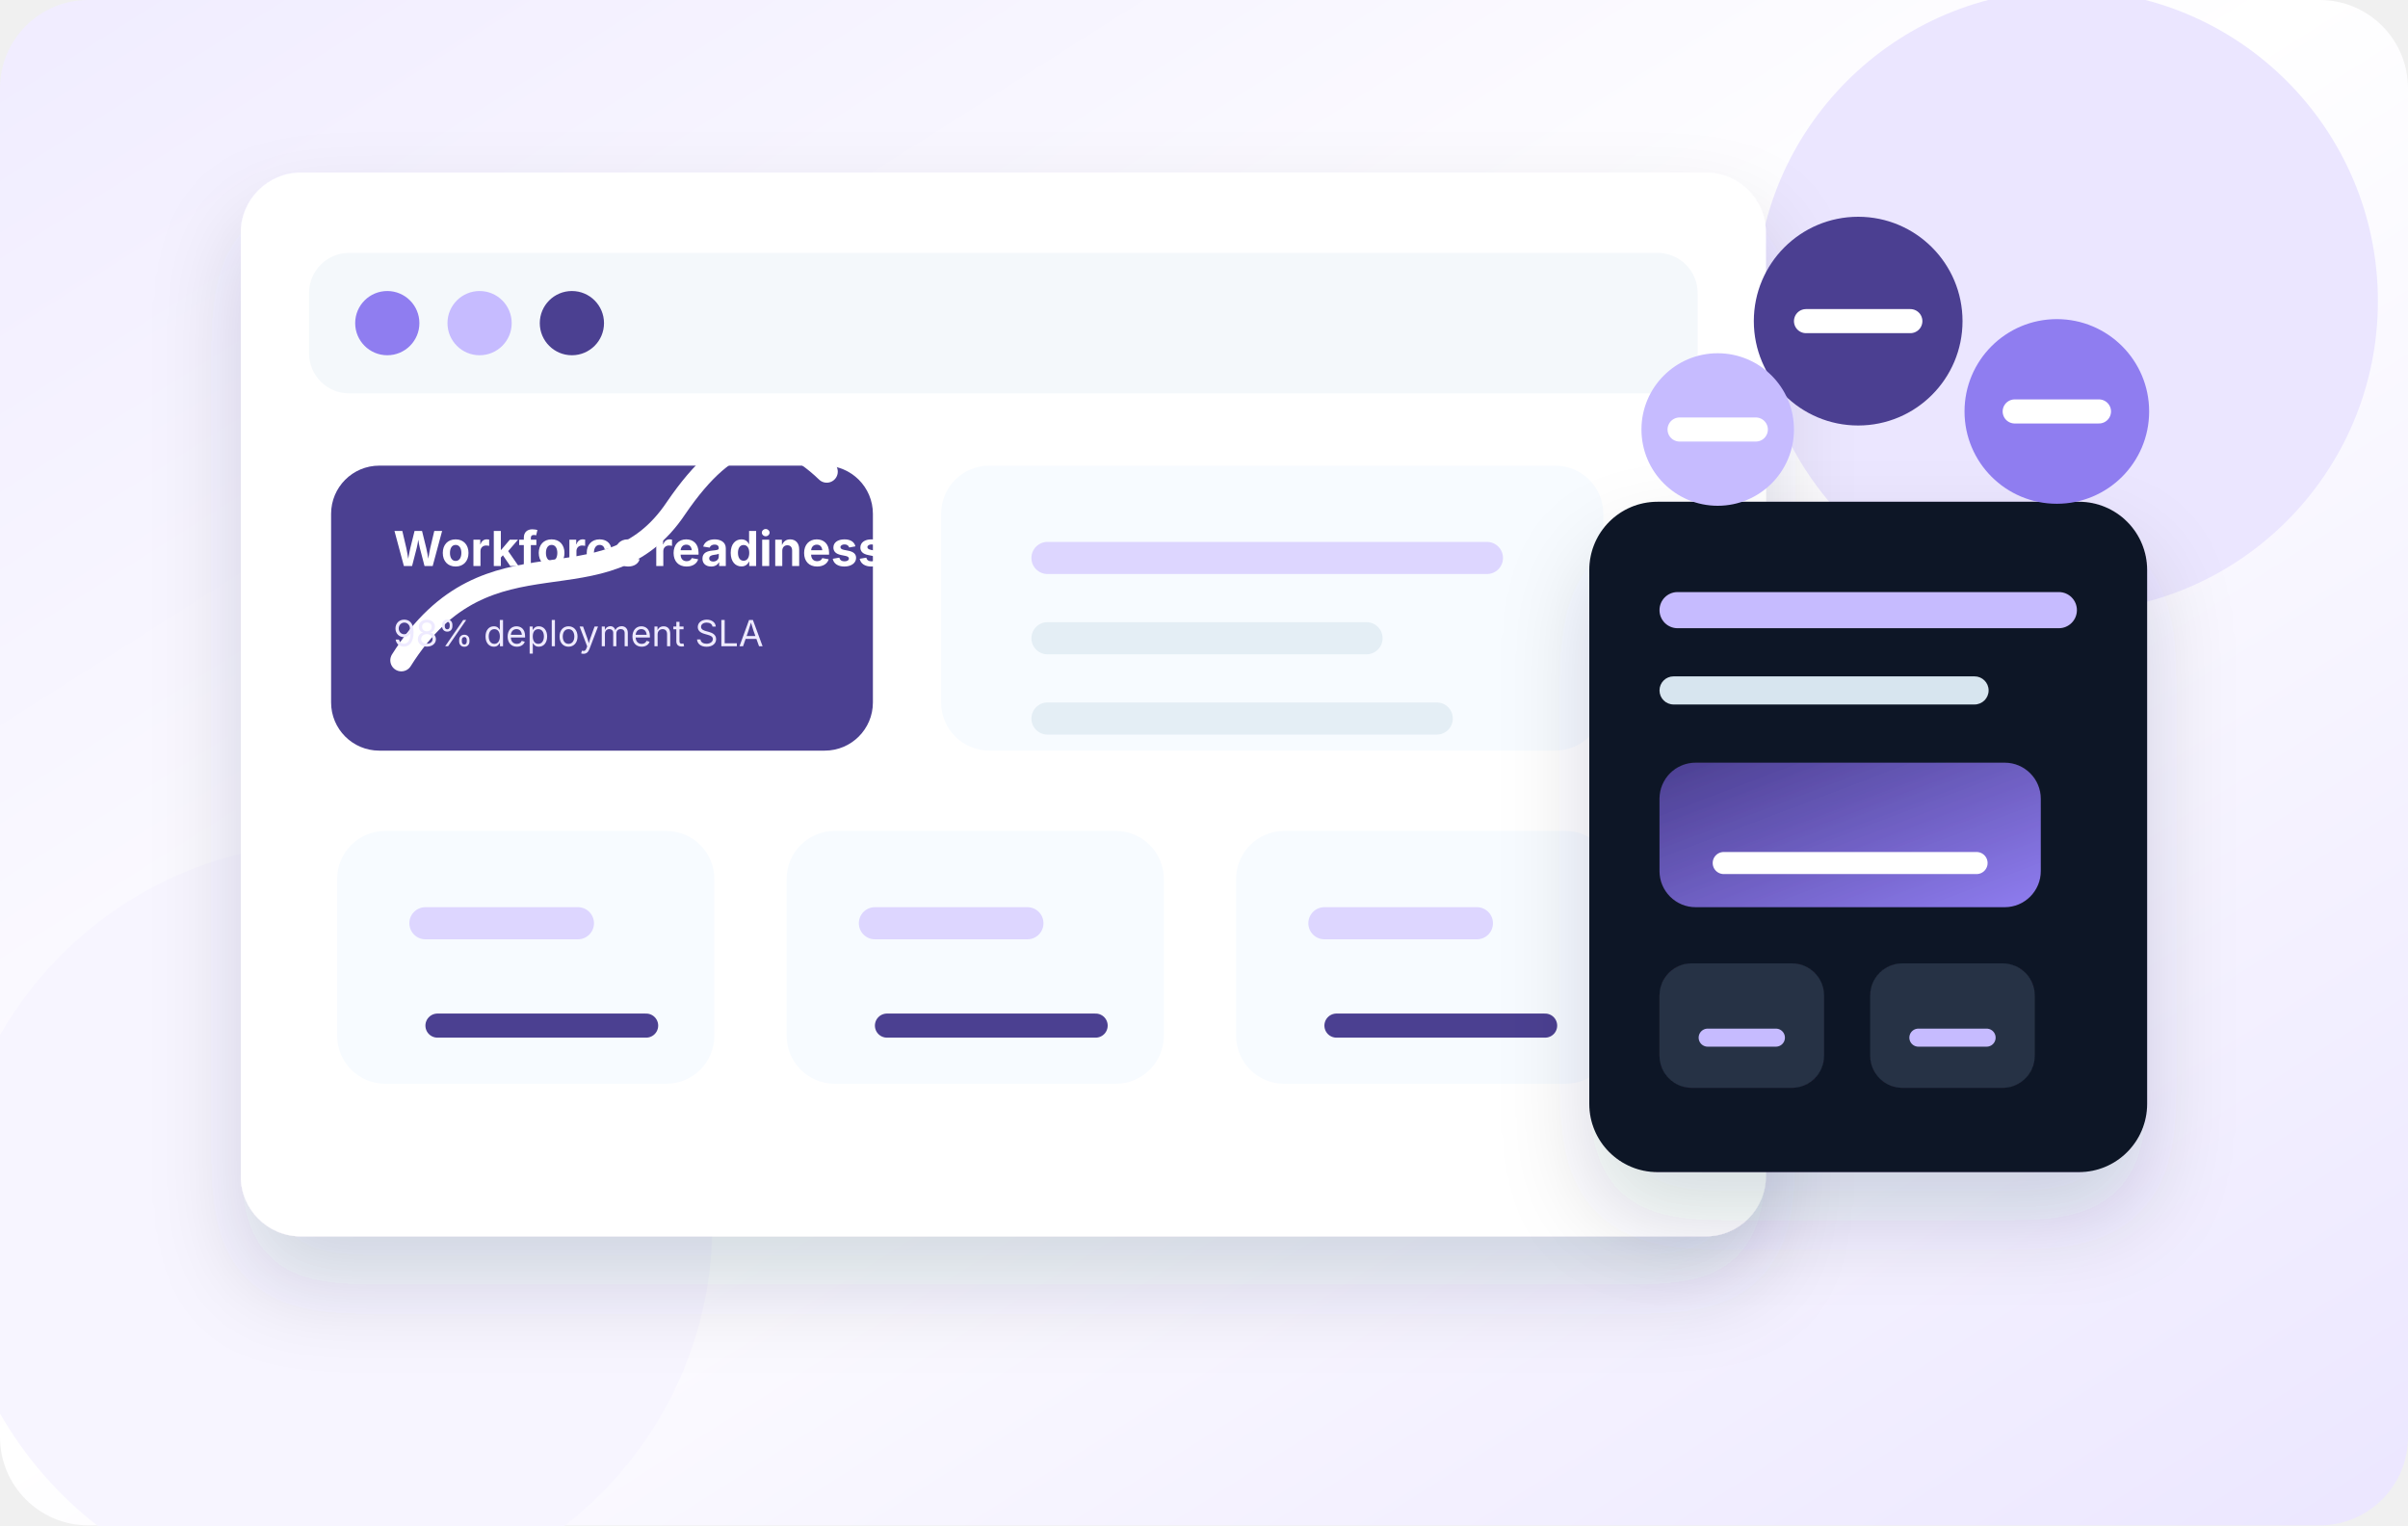
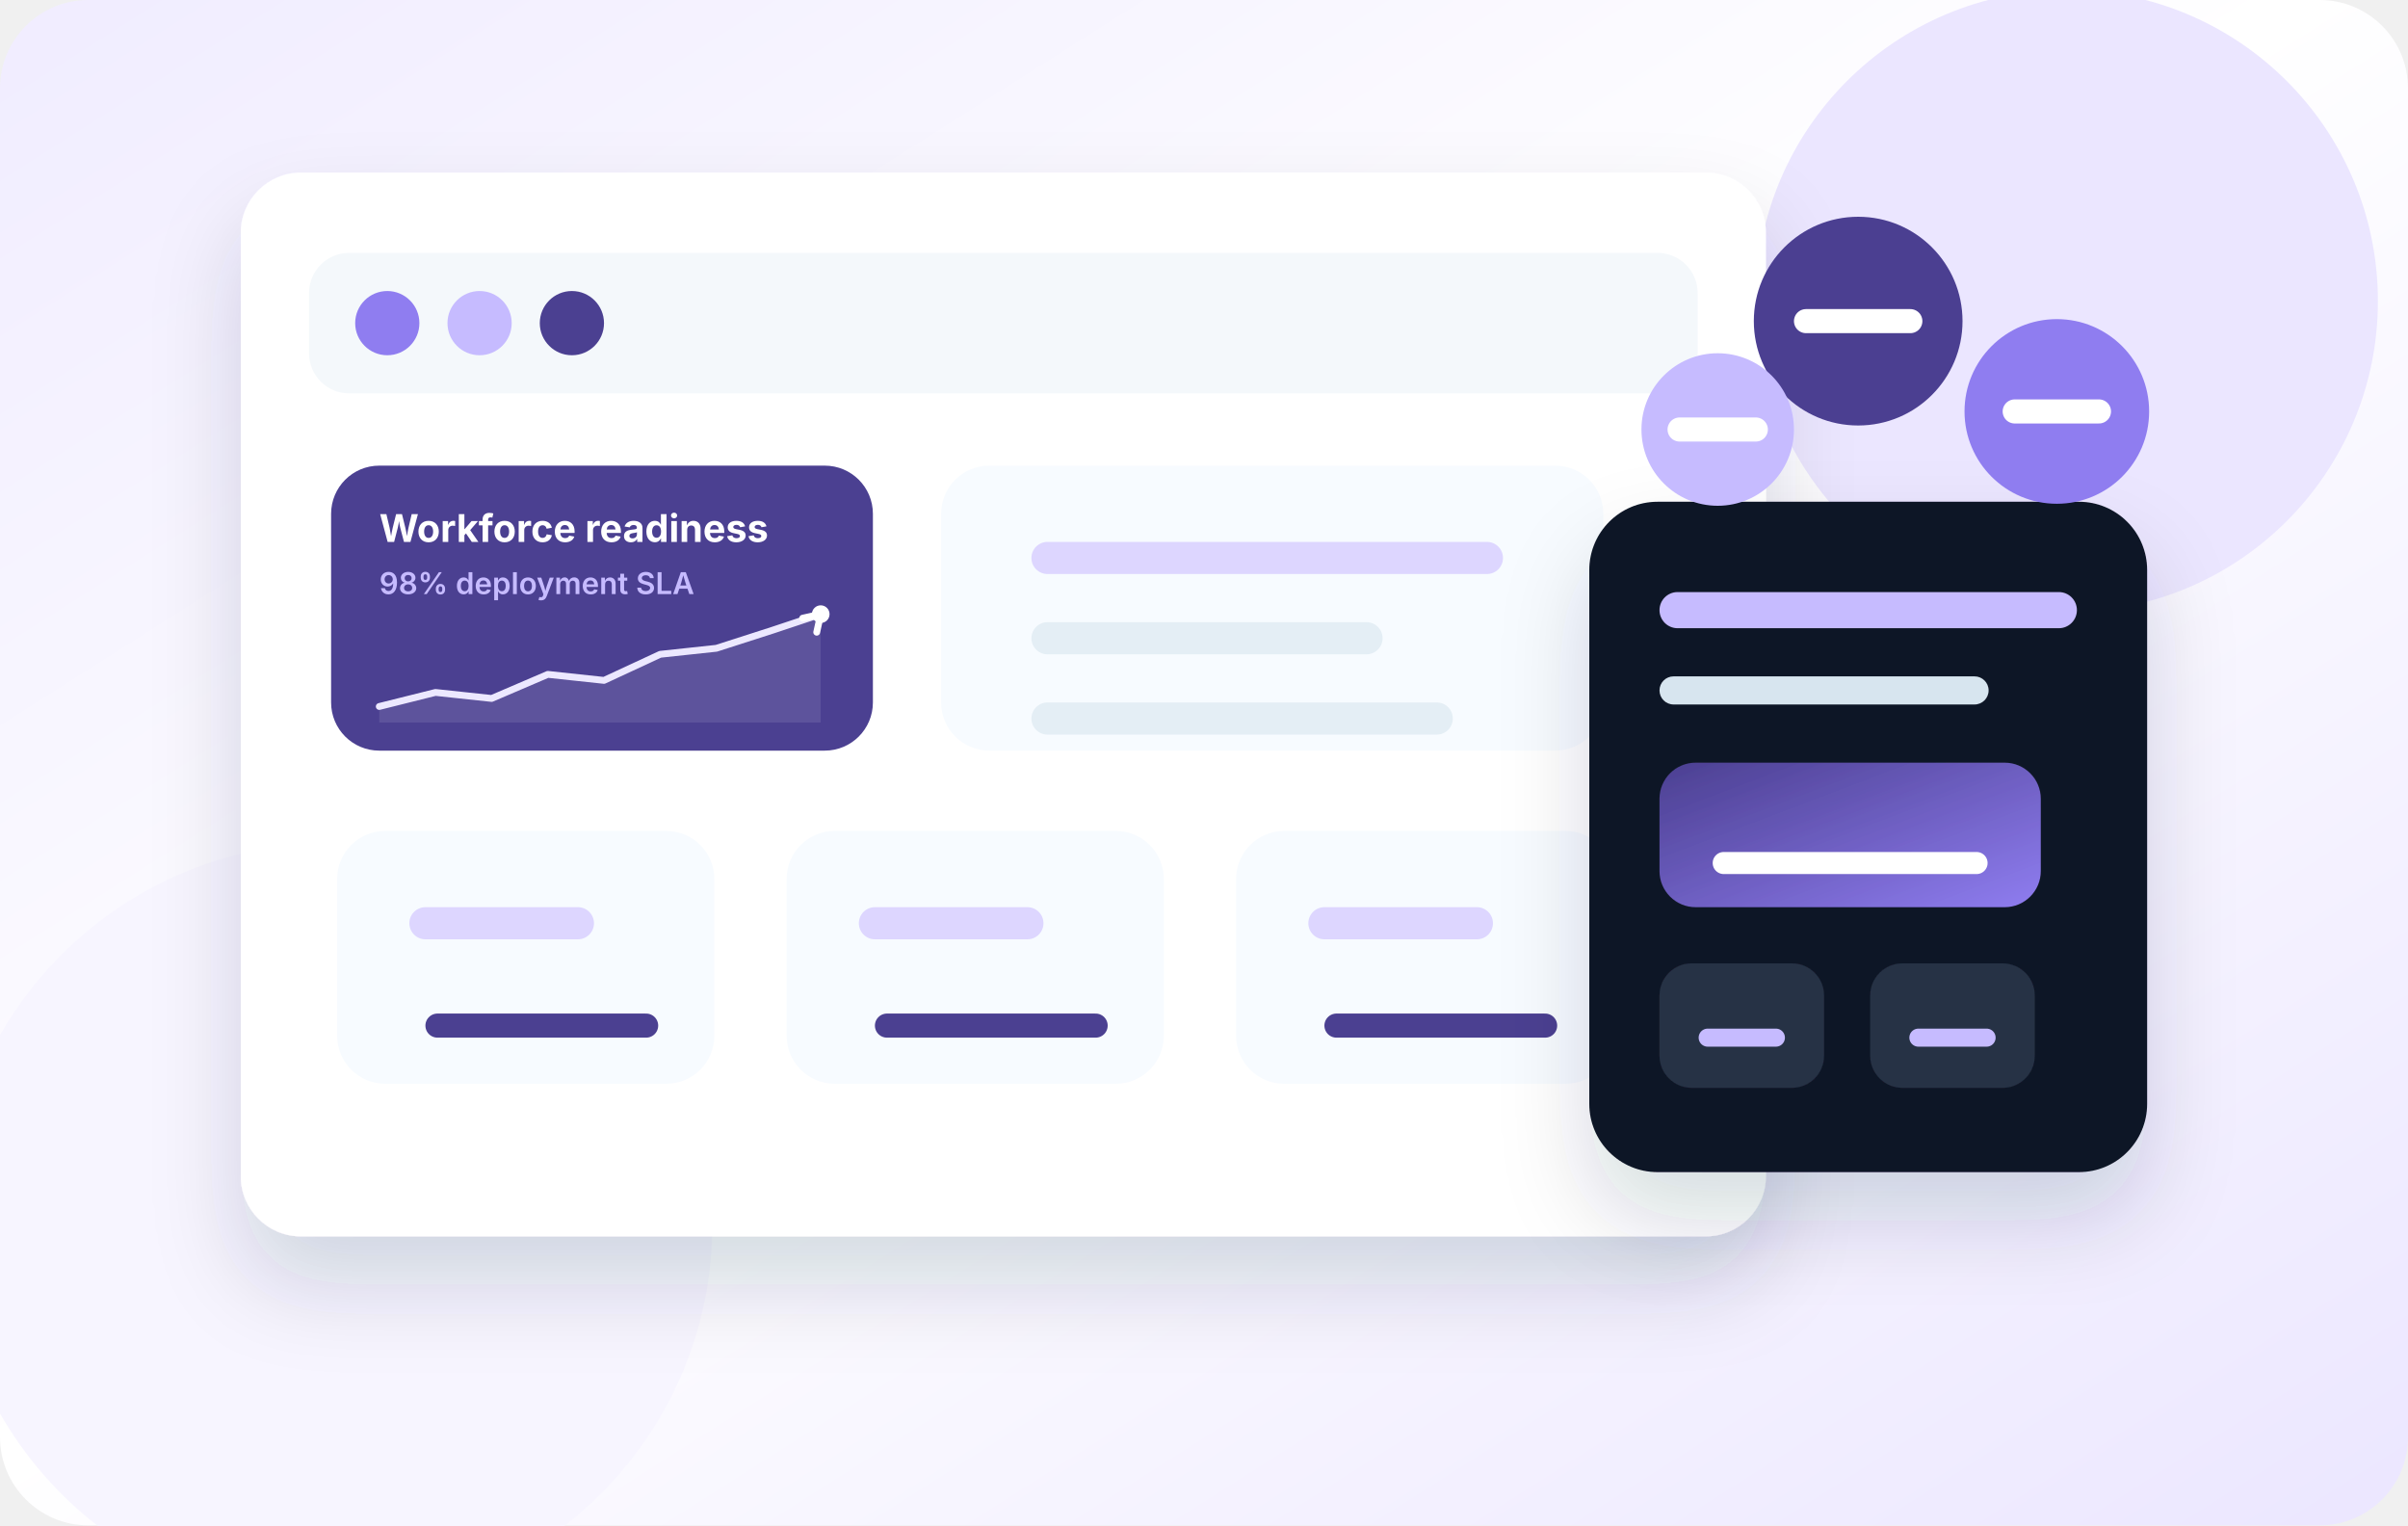
<svg xmlns="http://www.w3.org/2000/svg" viewBox="0 0 1200 760" role="img" aria-labelledby="title desc">
  <defs>
    <linearGradient id="bg" x1="0" y1="0" x2="1" y2="1">
      <stop offset="0" stop-color="#f0ecff" />
      <stop offset=".48" stop-color="#ffffff" />
      <stop offset="1" stop-color="#ebe6ff" />
    </linearGradient>
    <linearGradient id="blue" x1="0" y1="0" x2="1" y2="1">
      <stop offset="0" stop-color="#4b3f91" />
      <stop offset="1" stop-color="#8f7df0" />
    </linearGradient>
    <filter id="shadow" x="-20%" y="-20%" width="140%" height="140%">
      <feDropShadow dx="0" dy="24" stdDeviation="22" flood-color="#0b2340" flood-opacity=".16" />
    </filter>
  </defs>
  <rect width="1200" height="760" rx="44" fill="url(#bg)" />
  <circle cx="1030" cy="150" r="155" fill="#ebe6ff" />
  <circle cx="165" cy="610" r="190" fill="#f7f5ff" />
  <g filter="url(#shadow)">
    <rect x="120" y="86" width="760" height="530" rx="30" fill="#fff" />
    <rect x="154" y="126" width="692" height="70" rx="20" fill="#f4f8fb" />
    <circle cx="193" cy="161" r="16" fill="#8f7df0" />
    <circle cx="239" cy="161" r="16" fill="#c6bbff" />
    <circle cx="285" cy="161" r="16" fill="#4b3f91" />
    <rect x="165" y="232" width="270" height="142" rx="24" fill="#4b3f91" />
    <rect x="469" y="232" width="330" height="142" rx="24" fill="#f7fbff" />
    <rect x="168" y="414" width="188" height="126" rx="24" fill="#f7fbff" />
    <rect x="392" y="414" width="188" height="126" rx="24" fill="#f7fbff" />
    <rect x="616" y="414" width="188" height="126" rx="24" fill="#f7fbff" />
-     <path d="M200 329c44-70 101-22 137-76 26-38 49-43 75-18" fill="none" stroke="#fff" stroke-width="11" stroke-linecap="round" />
-     <text x="196" y="282" fill="#fff" font-family="Inter,Arial" font-size="24" font-weight="700">Workforce readiness</text>
-     <text x="196" y="322" fill="#eeeaff" font-family="Inter,Arial" font-size="18">98% deployment SLA</text>
+     <text x="189" y="270" fill="#fff" font-family="Poppins,Inter,Arial" font-size="19" font-weight="700">Workforce readiness</text>
+     <text x="189" y="296" fill="#c6bbff" font-family="Inter,Arial" font-size="15" font-weight="600">98% deployment SLA</text>
+     <path d="M189 352 217 345 245 348 273 336 301 339 329 326 357 323 385 314 409 306 409 360 189 360Z" fill="#ffffff" opacity=".10" />
+     <path d="M189 352 217 345 245 348 273 336 301 339 329 326 357 323 385 314 409 306" fill="none" stroke="#ece8ff" stroke-width="3.4" stroke-linecap="round" stroke-linejoin="round" />
+     <path d="M409 306 400 308M409 306 407 315" fill="none" stroke="#fff" stroke-width="3.4" stroke-linecap="round" />
+     <circle cx="409" cy="306" r="4.4" fill="#fff" />
    <rect x="514" y="270" width="235" height="16" rx="8" fill="#ddd6ff" />
    <rect x="514" y="310" width="175" height="16" rx="8" fill="#e4eef5" />
    <rect x="514" y="350" width="210" height="16" rx="8" fill="#e4eef5" />
    <rect x="204" y="452" width="92" height="16" rx="8" fill="#ddd6ff" />
    <rect x="428" y="452" width="92" height="16" rx="8" fill="#ddd6ff" />
    <rect x="652" y="452" width="92" height="16" rx="8" fill="#ddd6ff" />
    <path d="M218 511h104M442 511h104M666 511h104" stroke="#4b3f91" stroke-width="12" stroke-linecap="round" />
  </g>
  <g filter="url(#shadow)">
    <rect x="792" y="250" width="278" height="334" rx="34" fill="#111827" />
    <rect x="827" y="295" width="208" height="18" rx="9" fill="#c6bbff" />
    <rect x="827" y="337" width="164" height="14" rx="7" fill="#d7e5ef" />
    <rect x="827" y="380" width="190" height="72" rx="18" fill="url(#blue)" />
    <rect x="827" y="480" width="82" height="62" rx="16" fill="#253145" />
    <rect x="932" y="480" width="82" height="62" rx="16" fill="#253145" />
    <path d="M859 430h126" stroke="#fff" stroke-width="11" stroke-linecap="round" />
    <path d="M851 517h34M956 517h34" stroke="#c6bbff" stroke-width="9" stroke-linecap="round" />
  </g>
  <g>
    <circle cx="926" cy="160" r="52" fill="#4b3f91" />
    <circle cx="1025" cy="205" r="46" fill="#8f7df0" />
    <circle cx="856" cy="214" r="38" fill="#c6bbff" />
    <path d="M900 160h52M1004 205h42M837 214h38" stroke="#fff" stroke-width="12" stroke-linecap="round" />
  </g>
</svg>
